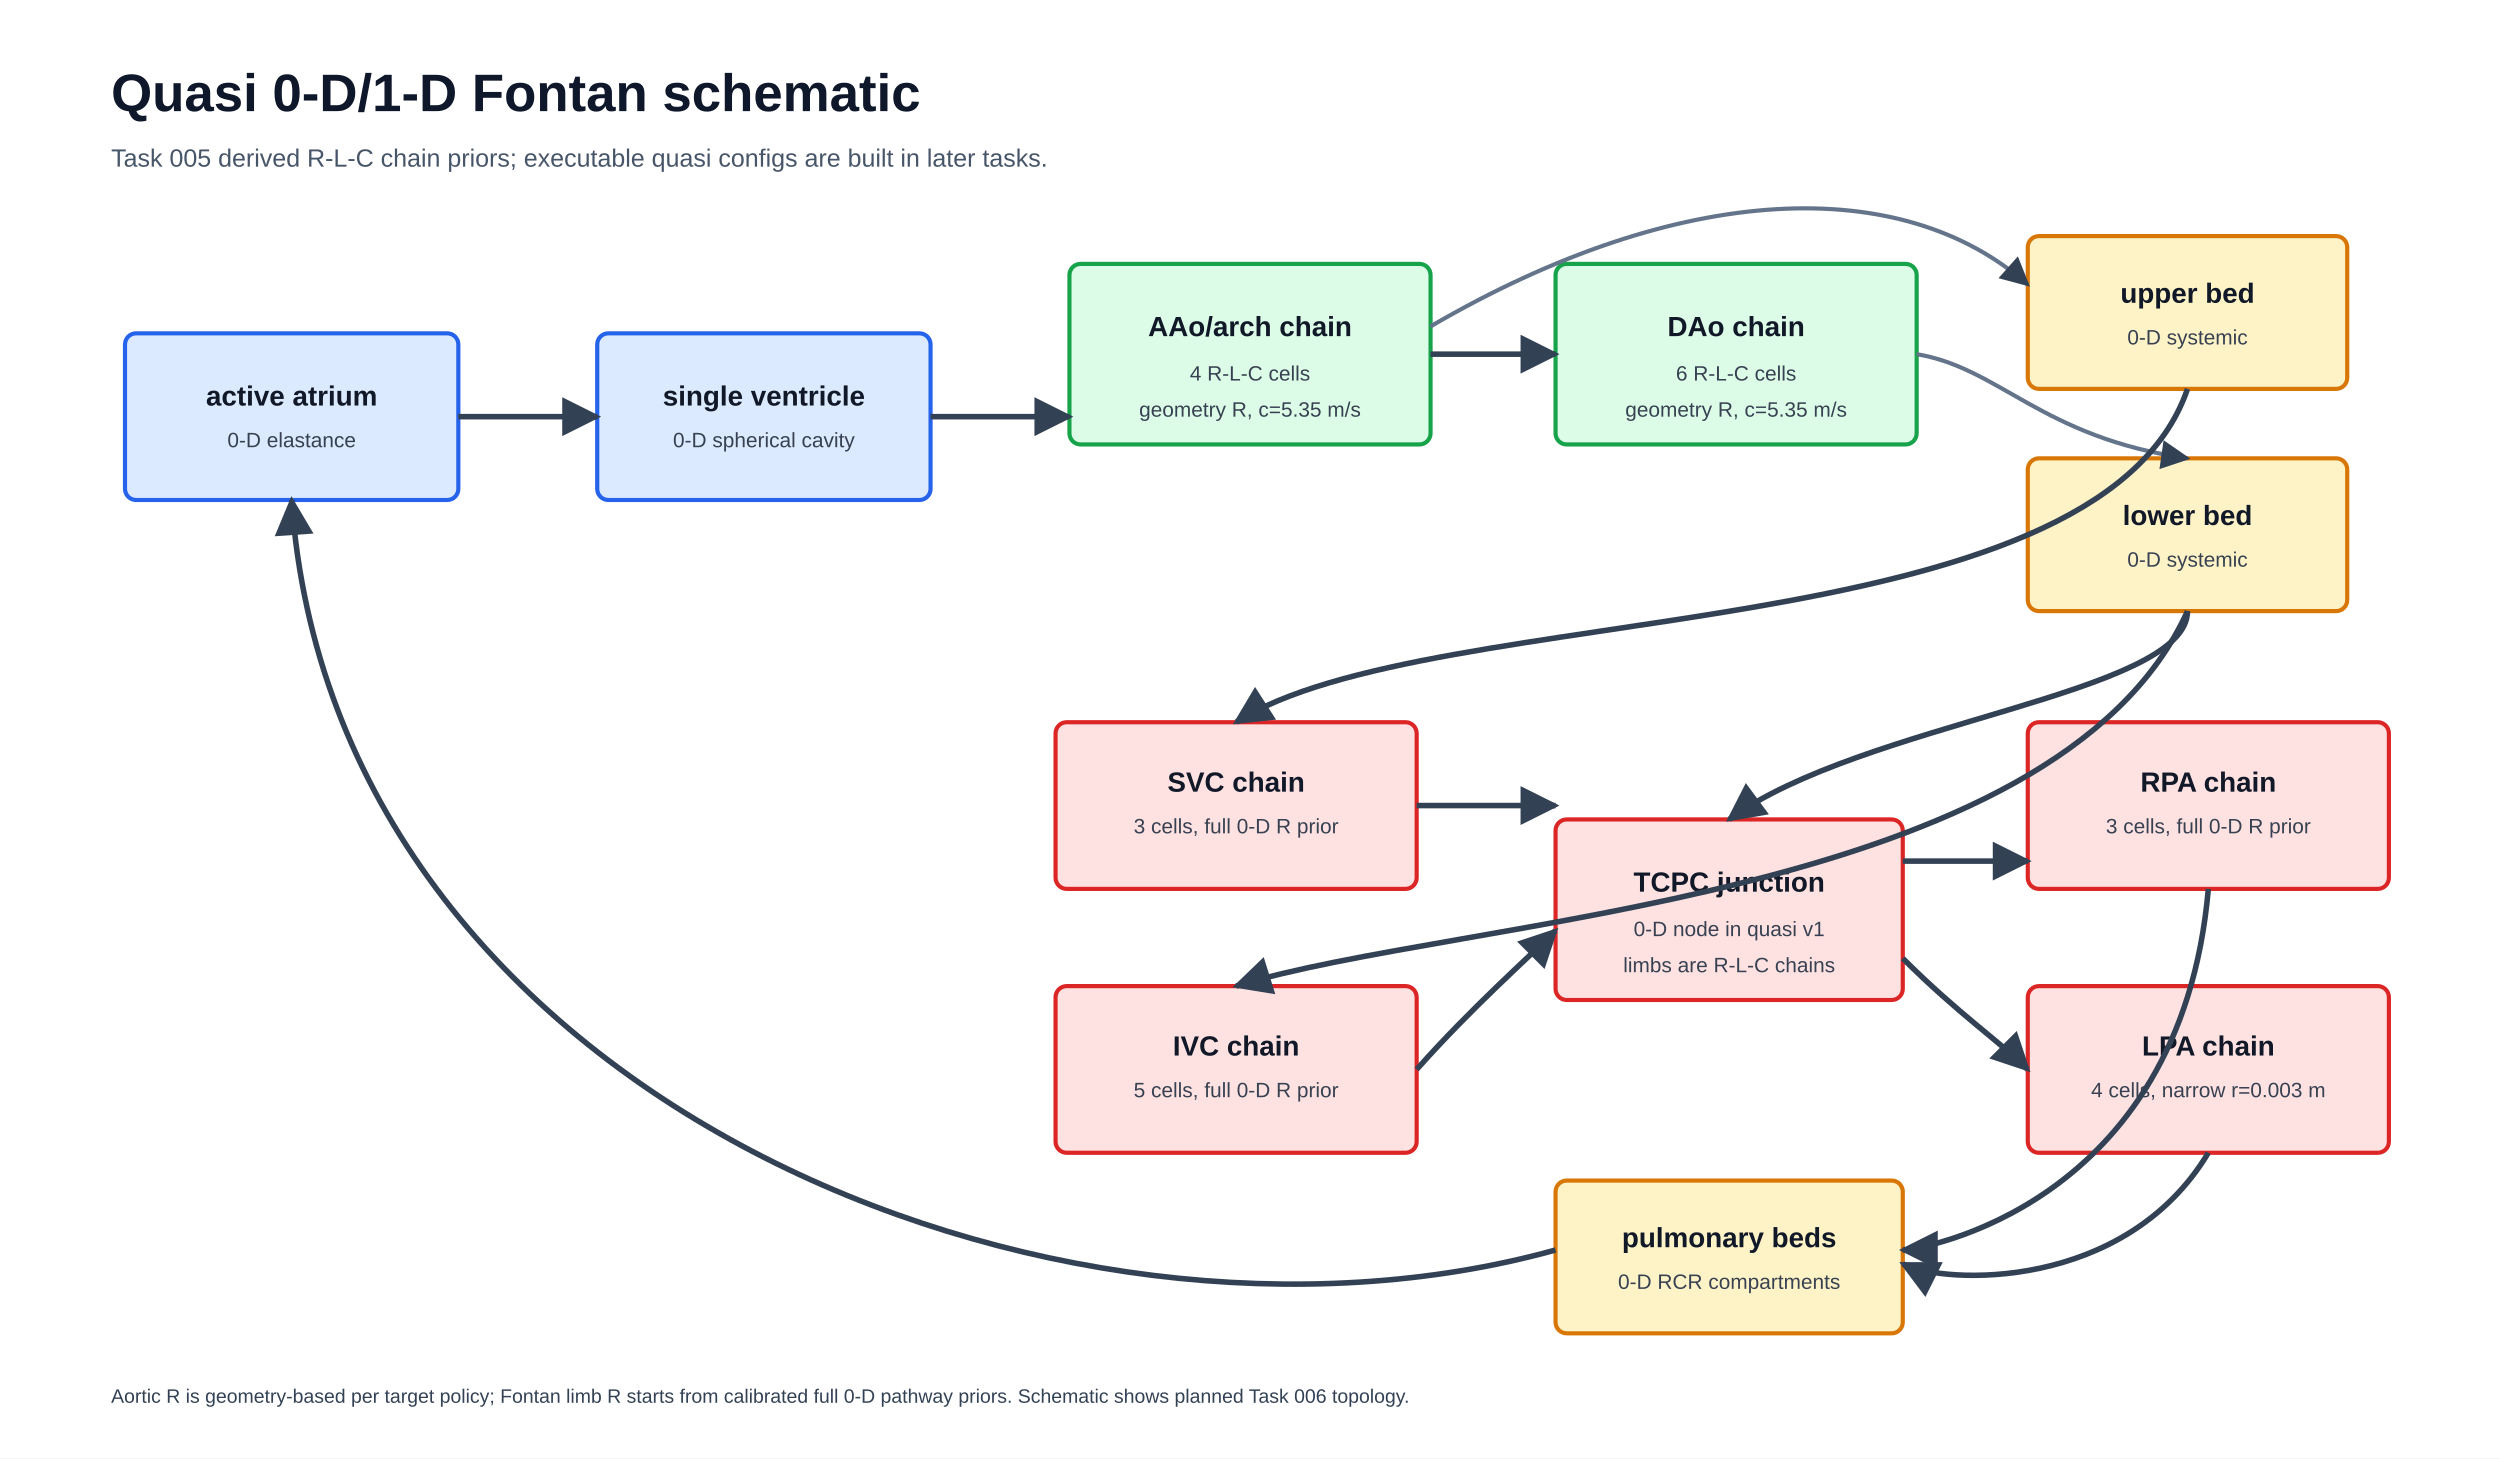
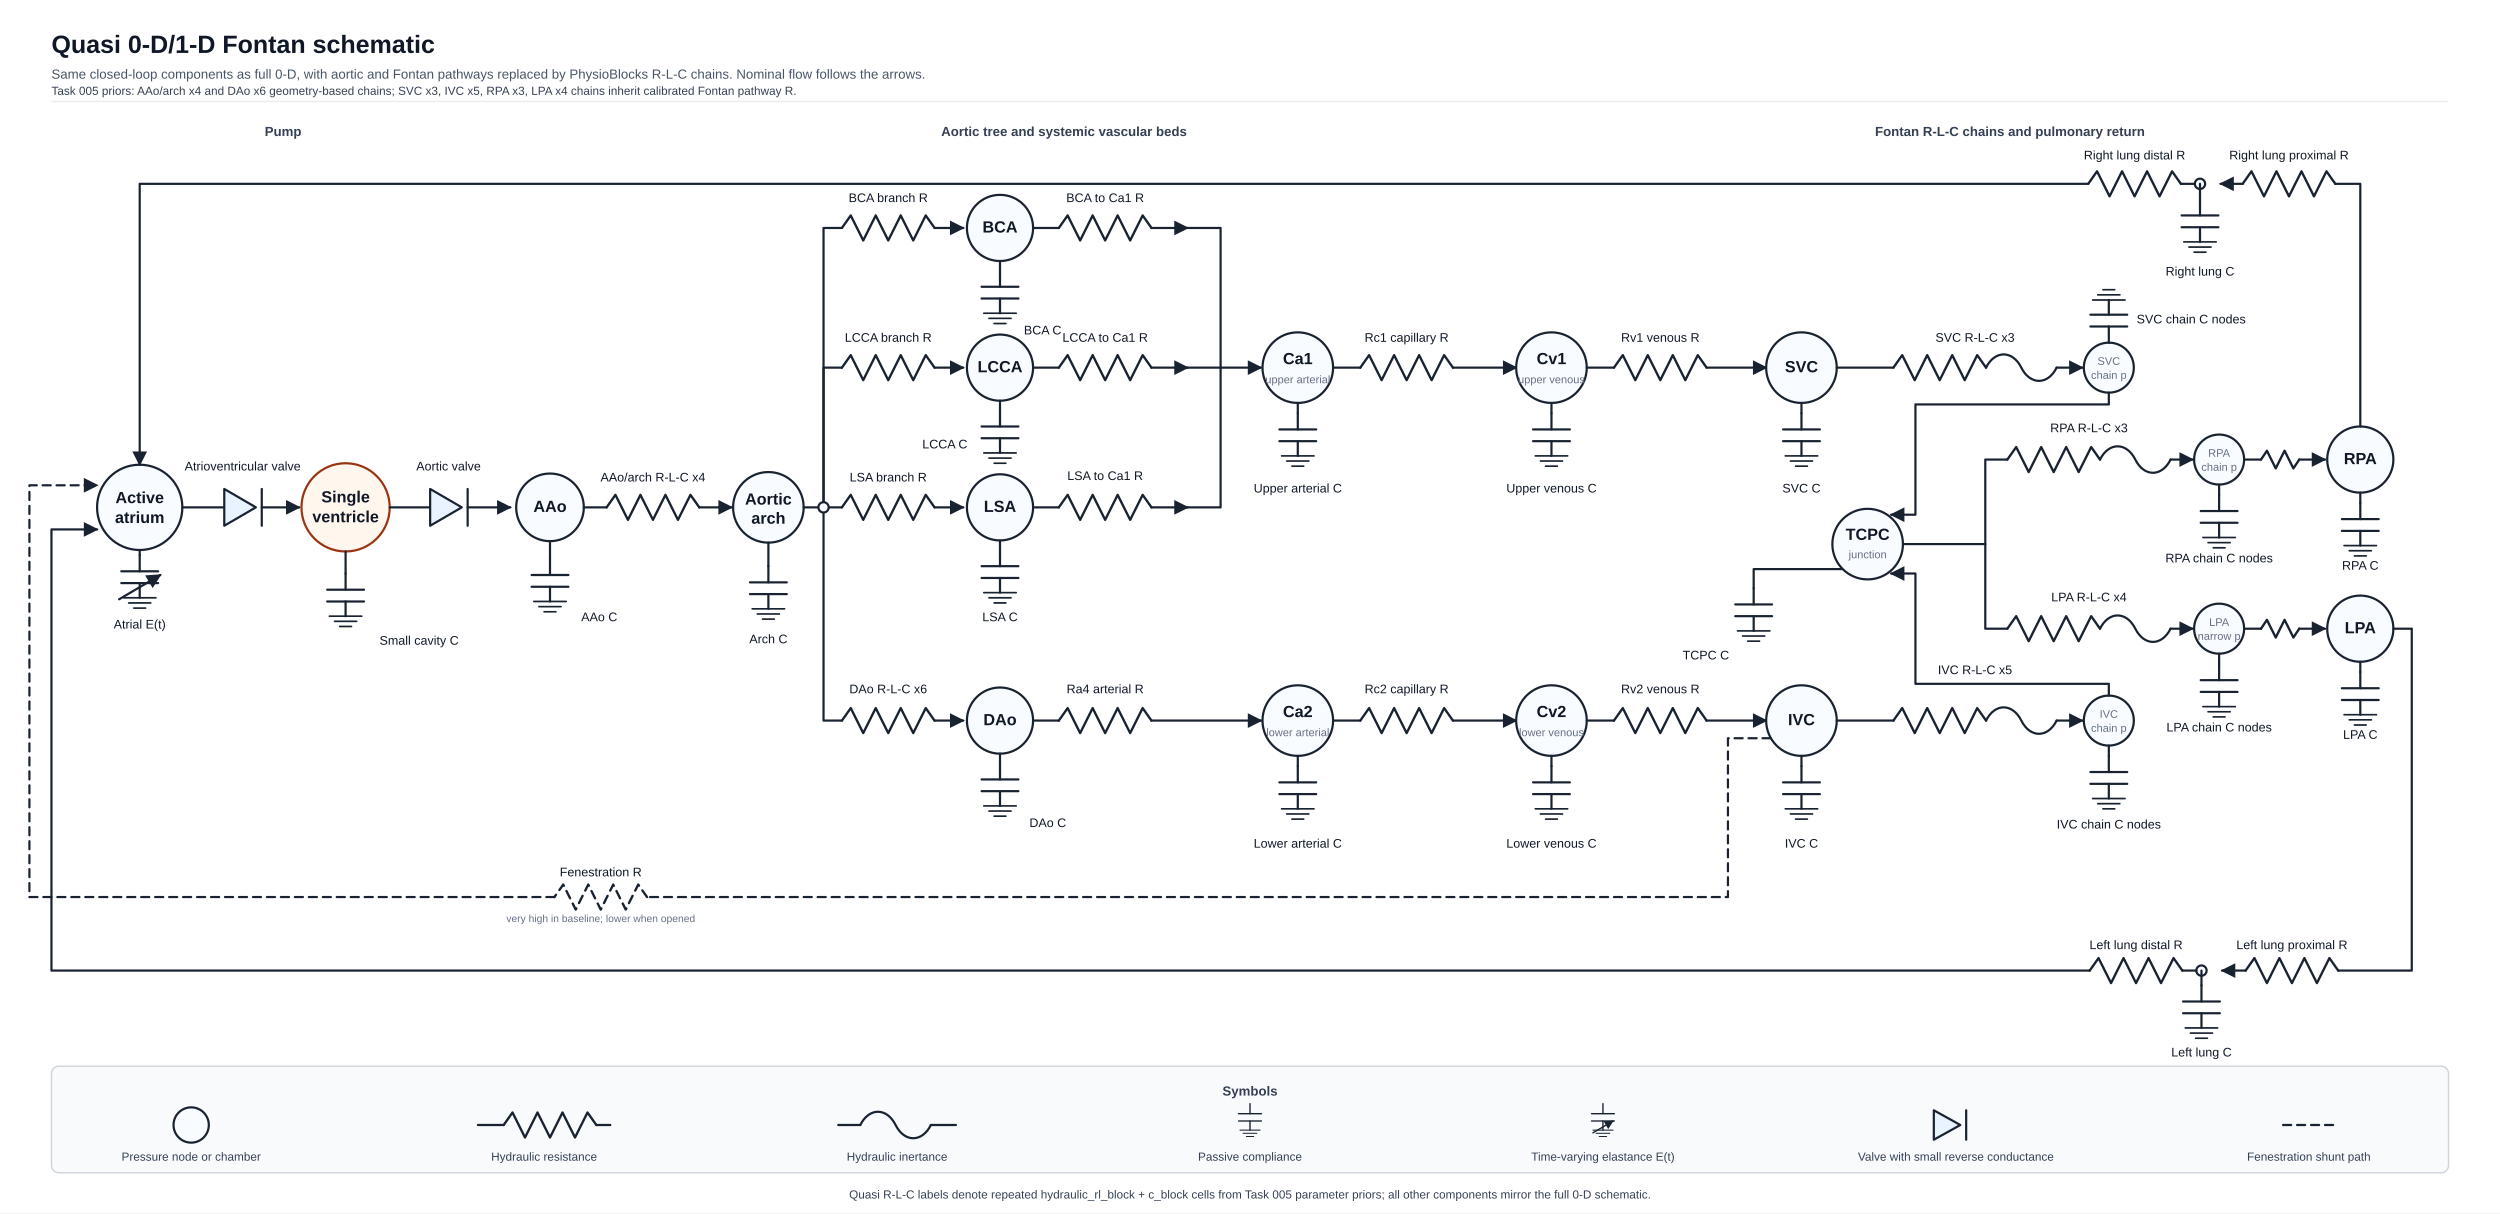
- <svg xmlns="http://www.w3.org/2000/svg" width="1800" height="1050" viewBox="0 0 1800 1050">
+ <svg xmlns="http://www.w3.org/2000/svg" width="3400" height="1650" viewBox="0 0 3400 1650" role="img" aria-labelledby="title desc">
  <defs>
-     <marker id="arrow" viewBox="0 0 10 10" refX="9" refY="5" markerWidth="7" markerHeight="7" orient="auto-start-reverse">
-       <path d="M 0 0 L 10 5 L 0 10 z" fill="#334155" />
+     <marker id="arrow" viewBox="0 0 12 12" refX="10" refY="6" markerWidth="8" markerHeight="8" orient="auto-start-reverse">
+       <path d="M 1 1 L 11 6 L 1 11 z" fill="#182230" />
    </marker>
    <style>
-       .title { font: 700 38px Arial, Helvetica, sans-serif; fill: #0f172a; }
-       .note { font: 18px Arial, Helvetica, sans-serif; fill: #475569; }
-       .box { fill: #f8fafc; stroke: #334155; stroke-width: 3; rx: 8; }
-       .heart { fill: #dbeafe; stroke: #2563eb; }
-       .aorta { fill: #dcfce7; stroke: #16a34a; }
-       .fontan { fill: #fee2e2; stroke: #dc2626; }
-       .bed { fill: #fef3c7; stroke: #d97706; }
-       .txt { font: 700 20px Arial, Helvetica, sans-serif; fill: #111827; text-anchor: middle; }
-       .sub { font: 15px Arial, Helvetica, sans-serif; fill: #374151; text-anchor: middle; }
-       .small { font: 14px Arial, Helvetica, sans-serif; fill: #334155; }
-       .edge { fill: none; stroke: #334155; stroke-width: 4; marker-end: url(#arrow); }
-       .thin { fill: none; stroke: #64748b; stroke-width: 3; marker-end: url(#arrow); }
+       .page { fill: #ffffff; }
+       .title { font: 700 34px Arial, Helvetica, sans-serif; fill: #101828; }
+       .subtitle { font: 18px Arial, Helvetica, sans-serif; fill: #475467; }
+       .band-title { font: 700 18px Arial, Helvetica, sans-serif; fill: #344054; }
+       .wire { fill: none; stroke: #182230; stroke-width: 3; stroke-linecap: round; stroke-linejoin: round; }
+       .flow { fill: none; stroke: #182230; stroke-width: 3; stroke-linecap: round; stroke-linejoin: round; marker-end: url(#arrow); }
+       .resistor { fill: none; stroke: #182230; stroke-width: 3.2; stroke-linecap: round; stroke-linejoin: round; }
+       .inductor { fill: none; stroke: #182230; stroke-width: 3; stroke-linecap: round; stroke-linejoin: round; }
+       .dash { stroke-dasharray: 11 8; }
+       .node { fill: #f8fbff; stroke: #182230; stroke-width: 3; }
+       .pump { fill: #fff7ed; stroke: #9a3412; stroke-width: 3; }
+       .node-label { font: 700 22px Arial, Helvetica, sans-serif; fill: #101828; text-anchor: middle; dominant-baseline: middle; }
+       .small { font: 15px Arial, Helvetica, sans-serif; fill: #667085; text-anchor: middle; dominant-baseline: middle; }
+       .label { font: 17px Arial, Helvetica, sans-serif; fill: #101828; text-anchor: middle; dominant-baseline: middle; }
+       .note { font: 14px Arial, Helvetica, sans-serif; fill: #667085; text-anchor: middle; dominant-baseline: middle; }
+       .cap { fill: none; stroke: #182230; stroke-width: 3; stroke-linecap: round; }
+       .ground { fill: none; stroke: #182230; stroke-width: 2.3; stroke-linecap: round; }
+       .valve { fill: #e8f3ff; stroke: #182230; stroke-width: 3; stroke-linejoin: round; }
+       .valve-line { stroke: #182230; stroke-width: 3; stroke-linecap: round; }
+       .legend { fill: #f8fafc; stroke: #d0d5dd; stroke-width: 2; rx: 10; }
+       .legend-text { font: 16px Arial, Helvetica, sans-serif; fill: #344054; dominant-baseline: middle; }
+       .section-line { stroke: #eaecf0; stroke-width: 2; }
+       .calibration { font: 16px Arial, Helvetica, sans-serif; fill: #344054; }
    </style>
+     <g id="cap-down">
+       <line x1="0" y1="0" x2="0" y2="22" class="wire" />
+       <line x1="-25" y1="22" x2="25" y2="22" class="cap" />
+       <line x1="-25" y1="38" x2="25" y2="38" class="cap" />
+       <line x1="0" y1="38" x2="0" y2="58" class="wire" />
+       <line x1="-22" y1="58" x2="22" y2="58" class="ground" />
+       <line x1="-15" y1="65" x2="15" y2="65" class="ground" />
+       <line x1="-8" y1="72" x2="8" y2="72" class="ground" />
+     </g>
  </defs>
-   <rect width="1800" height="1050" fill="#ffffff" />
-   <text class="title" x="80" y="80">Quasi 0-D/1-D Fontan schematic</text>
-   <text class="note" x="80" y="120">Task 005 derived R-L-C chain priors; executable quasi configs are built in later tasks.</text>
-   <rect class="box heart" x="90" y="240" width="240" height="120" />
-   <text class="txt" x="210" y="292">active atrium</text>
-   <text class="sub" x="210" y="322">0-D elastance</text>
-   <rect class="box heart" x="430" y="240" width="240" height="120" />
-   <text class="txt" x="550" y="292">single ventricle</text>
-   <text class="sub" x="550" y="322">0-D spherical cavity</text>
-   <rect class="box aorta" x="770" y="190" width="260" height="130" />
-   <text class="txt" x="900" y="242">AAo/arch chain</text>
-   <text class="sub" x="900" y="274">4 R-L-C cells</text>
-   <text class="sub" x="900" y="300">geometry R, c=5.35 m/s</text>
-   <rect class="box aorta" x="1120" y="190" width="260" height="130" />
-   <text class="txt" x="1250" y="242">DAo chain</text>
-   <text class="sub" x="1250" y="274">6 R-L-C cells</text>
-   <text class="sub" x="1250" y="300">geometry R, c=5.35 m/s</text>
-   <rect class="box bed" x="1460" y="170" width="230" height="110" />
-   <text class="txt" x="1575" y="218">upper bed</text>
-   <text class="sub" x="1575" y="248">0-D systemic</text>
-   <rect class="box bed" x="1460" y="330" width="230" height="110" />
-   <text class="txt" x="1575" y="378">lower bed</text>
-   <text class="sub" x="1575" y="408">0-D systemic</text>
-   <rect class="box fontan" x="1120" y="590" width="250" height="130" />
-   <text class="txt" x="1245" y="642">TCPC junction</text>
-   <text class="sub" x="1245" y="674">0-D node in quasi v1</text>
-   <text class="sub" x="1245" y="700">limbs are R-L-C chains</text>
-   <rect class="box fontan" x="760" y="520" width="260" height="120" />
-   <text class="txt" x="890" y="570">SVC chain</text>
-   <text class="sub" x="890" y="600">3 cells, full 0-D R prior</text>
-   <rect class="box fontan" x="760" y="710" width="260" height="120" />
-   <text class="txt" x="890" y="760">IVC chain</text>
-   <text class="sub" x="890" y="790">5 cells, full 0-D R prior</text>
-   <rect class="box fontan" x="1460" y="520" width="260" height="120" />
-   <text class="txt" x="1590" y="570">RPA chain</text>
-   <text class="sub" x="1590" y="600">3 cells, full 0-D R prior</text>
-   <rect class="box fontan" x="1460" y="710" width="260" height="120" />
-   <text class="txt" x="1590" y="760">LPA chain</text>
-   <text class="sub" x="1590" y="790">4 cells, narrow r=0.003 m</text>
-   <rect class="box bed" x="1120" y="850" width="250" height="110" />
-   <text class="txt" x="1245" y="898">pulmonary beds</text>
-   <text class="sub" x="1245" y="928">0-D RCR compartments</text>
-   <path class="edge" d="M330 300 H430" />
-   <path class="edge" d="M670 300 H770" />
-   <path class="edge" d="M1030 255 H1120" />
-   <path class="thin" d="M1030 235 C1210 130 1370 125 1460 205" />
-   <path class="thin" d="M1380 255 C1440 265 1470 315 1575 330" />
-   <path class="edge" d="M1575 440 C1575 500 1340 520 1245 590" />
-   <path class="edge" d="M1575 280 C1510 470 1030 430 890 520" />
-   <path class="edge" d="M1575 440 C1480 650 1050 660 890 710" />
-   <path class="edge" d="M1020 580 H1120" />
-   <path class="edge" d="M1020 770 C1060 725 1100 690 1120 670" />
-   <path class="edge" d="M1370 620 H1460" />
-   <path class="edge" d="M1370 690 C1410 730 1440 750 1460 770" />
-   <path class="edge" d="M1590 640 C1570 870 1380 900 1370 900" />
-   <path class="edge" d="M1590 830 C1530 930 1400 925 1370 910" />
-   <path class="edge" d="M1120 900 C760 1000 240 790 210 360" />
-   <text class="small" x="80" y="1010">Aortic R is geometry-based per target policy; Fontan limb R starts from calibrated full 0-D pathway priors. Schematic shows planned Task 006 topology.</text>
+   <rect class="page" x="0" y="0" width="3400" height="1650" />
+   <text class="title" x="70" y="72">Quasi 0-D/1-D Fontan schematic</text>
+   <text class="subtitle" x="70" y="107">Same closed-loop components as full 0-D, with aortic and Fontan pathways replaced by PhysioBlocks R-L-C chains. Nominal flow follows the arrows.</text>
+   <text class="calibration" x="70" y="129">Task 005 priors: AAo/arch x4 and DAo x6 geometry-based chains; SVC x3, IVC x5, RPA x3, LPA x4 chains inherit calibrated Fontan pathway R.</text>
+   <line class="section-line" x1="70" y1="138" x2="3330" y2="138" />
+   <text class="band-title" x="360" y="185">Pump</text>
+   <text class="band-title" x="1280" y="185">Aortic tree and systemic vascular beds</text>
+   <text class="band-title" x="2550" y="185">Fontan R-L-C chains and pulmonary return</text>
+   <g transform="translate(0 80)">
+     <circle class="node" cx="190" cy="610" r="58" />
+     <text class="node-label" x="190" y="598">Active</text>
+     <text class="node-label" x="190" y="625">atrium</text>
+     <line class="wire" x1="190" y1="668" x2="190" y2="675" />
+     <use href="#cap-down" transform="translate(190 675)" />
+     <line class="flow" x1="162" y1="735" x2="218" y2="702" />
+     <text class="label" x="190" y="770">Atrial E(t)</text>
+     <line class="wire" x1="248" y1="610" x2="305" y2="610" />
+     <polygon class="valve" points="305,585 305,635 348,610" />
+     <line class="valve-line" x1="356" y1="585" x2="356" y2="635" />
+     <line class="flow" x1="356" y1="610" x2="407" y2="610" />
+     <text class="label" x="330" y="555">Atrioventricular valve</text>
+     <circle class="pump" cx="470" cy="610" r="60" />
+     <text class="node-label" x="470" y="597">Single</text>
+     <text class="node-label" x="470" y="624">ventricle</text>
+     <line class="wire" x1="470" y1="670" x2="470" y2="700" />
+     <use href="#cap-down" transform="translate(470 700)" />
+     <text class="label" x="570" y="792">Small cavity C</text>
+     <line class="wire" x1="530" y1="610" x2="585" y2="610" />
+     <polygon class="valve" points="585,585 585,635 628,610" />
+     <line class="valve-line" x1="636" y1="585" x2="636" y2="635" />
+     <line class="flow" x1="636" y1="610" x2="694" y2="610" />
+     <text class="label" x="610" y="555">Aortic valve</text>
+     <circle class="node" cx="748" cy="610" r="46" />
+     <text class="node-label" x="748" y="610">AAo</text>
+     <line class="wire" x1="748" y1="656" x2="748" y2="680" />
+     <use href="#cap-down" transform="translate(748 680)" />
+     <text class="label" x="815" y="760">AAo C</text>
+     <line class="wire" x1="794" y1="610" x2="825" y2="610" />
+     <polyline class="resistor" points="825,610 837,593 854,627 871,593 888,627 905,593 922,627 939,593 951,610" />
+     <line class="flow" x1="951" y1="610" x2="995" y2="610" />
+     <text class="label" x="888" y="570">AAo/arch R-L-C x4</text>
+     <circle class="node" cx="1045" cy="610" r="48" />
+     <text class="node-label" x="1045" y="600">Aortic</text>
+     <text class="node-label" x="1045" y="626">arch</text>
+     <line class="wire" x1="1045" y1="658" x2="1045" y2="690" />
+     <use href="#cap-down" transform="translate(1045 690)" />
+     <text class="label" x="1045" y="790">Arch C</text>
+     <path class="wire" d="M 1093 610 L 1120 610 L 1120 230 L 1145 230" />
+     <path class="wire" d="M 1120 610 L 1120 420 L 1145 420" />
+     <path class="wire" d="M 1120 610 L 1145 610" />
+     <path class="wire" d="M 1120 610 L 1120 900 L 1145 900" />
+     <circle class="node" cx="1120" cy="610" r="7" />
+     <polyline class="resistor" points="1145,230 1157,213 1174,247 1191,213 1208,247 1225,213 1242,247 1259,213 1271,230" />
+     <line class="flow" x1="1271" y1="230" x2="1310" y2="230" />
+     <text class="label" x="1208" y="190">BCA branch R</text>
+     <circle class="node" cx="1360" cy="230" r="45" />
+     <text class="node-label" x="1360" y="230">BCA</text>
+     <line class="wire" x1="1360" y1="275" x2="1360" y2="288" />
+     <use href="#cap-down" transform="translate(1360 288)" />
+     <text class="label" x="1418" y="370">BCA C</text>
+     <line class="wire" x1="1405" y1="230" x2="1440" y2="230" />
+     <polyline class="resistor" points="1440,230 1452,213 1469,247 1486,213 1503,247 1520,213 1537,247 1554,213 1566,230" />
+     <line class="flow" x1="1566" y1="230" x2="1615" y2="230" />
+     <text class="label" x="1503" y="190">BCA to Ca1 R</text>
+     <polyline class="resistor" points="1145,420 1157,403 1174,437 1191,403 1208,437 1225,403 1242,437 1259,403 1271,420" />
+     <line class="flow" x1="1271" y1="420" x2="1310" y2="420" />
+     <text class="label" x="1208" y="380">LCCA branch R</text>
+     <circle class="node" cx="1360" cy="420" r="45" />
+     <text class="node-label" x="1360" y="420">LCCA</text>
+     <line class="wire" x1="1360" y1="465" x2="1360" y2="478" />
+     <use href="#cap-down" transform="translate(1360 478)" />
+     <text class="label" x="1285" y="525">LCCA C</text>
+     <line class="wire" x1="1405" y1="420" x2="1440" y2="420" />
+     <polyline class="resistor" points="1440,420 1452,403 1469,437 1486,403 1503,437 1520,403 1537,437 1554,403 1566,420" />
+     <line class="flow" x1="1566" y1="420" x2="1615" y2="420" />
+     <text class="label" x="1503" y="380">LCCA to Ca1 R</text>
+     <polyline class="resistor" points="1145,610 1157,593 1174,627 1191,593 1208,627 1225,593 1242,627 1259,593 1271,610" />
+     <line class="flow" x1="1271" y1="610" x2="1310" y2="610" />
+     <text class="label" x="1208" y="570">LSA branch R</text>
+     <circle class="node" cx="1360" cy="610" r="45" />
+     <text class="node-label" x="1360" y="610">LSA</text>
+     <line class="wire" x1="1360" y1="655" x2="1360" y2="668" />
+     <use href="#cap-down" transform="translate(1360 668)" />
+     <text class="label" x="1360" y="760">LSA C</text>
+     <line class="wire" x1="1405" y1="610" x2="1440" y2="610" />
+     <polyline class="resistor" points="1440,610 1452,593 1469,627 1486,593 1503,627 1520,593 1537,627 1554,593 1566,610" />
+     <line class="flow" x1="1566" y1="610" x2="1615" y2="610" />
+     <text class="label" x="1503" y="568">LSA to Ca1 R</text>
+     <path class="wire" d="M 1615 230 L 1660 230 L 1660 420" />
+     <path class="wire" d="M 1615 420 L 1660 420" />
+     <path class="wire" d="M 1615 610 L 1660 610 L 1660 420" />
+     <line class="flow" x1="1660" y1="420" x2="1715" y2="420" />
+     <circle class="node" cx="1765" cy="420" r="48" />
+     <text class="node-label" x="1765" y="409">Ca1</text>
+     <text class="small" x="1765" y="437">upper arterial</text>
+     <line class="wire" x1="1765" y1="468" x2="1765" y2="482" />
+     <use href="#cap-down" transform="translate(1765 482)" />
+     <text class="label" x="1765" y="585">Upper arterial C</text>
+     <line class="wire" x1="1813" y1="420" x2="1850" y2="420" />
+     <polyline class="resistor" points="1850,420 1862,403 1879,437 1896,403 1913,437 1930,403 1947,437 1964,403 1976,420" />
+     <line class="flow" x1="1976" y1="420" x2="2062" y2="420" />
+     <text class="label" x="1913" y="380">Rc1 capillary R</text>
+     <circle class="node" cx="2110" cy="420" r="48" />
+     <text class="node-label" x="2110" y="409">Cv1</text>
+     <text class="small" x="2110" y="437">upper venous</text>
+     <line class="wire" x1="2110" y1="468" x2="2110" y2="482" />
+     <use href="#cap-down" transform="translate(2110 482)" />
+     <text class="label" x="2110" y="585">Upper venous C</text>
+     <line class="wire" x1="2158" y1="420" x2="2195" y2="420" />
+     <polyline class="resistor" points="2195,420 2207,403 2224,437 2241,403 2258,437 2275,403 2292,437 2309,403 2321,420" />
+     <line class="flow" x1="2321" y1="420" x2="2402" y2="420" />
+     <text class="label" x="2258" y="380">Rv1 venous R</text>
+     <circle class="node" cx="2450" cy="420" r="48" />
+     <text class="node-label" x="2450" y="420">SVC</text>
+     <line class="wire" x1="2450" y1="468" x2="2450" y2="482" />
+     <use href="#cap-down" transform="translate(2450 482)" />
+     <text class="label" x="2450" y="585">SVC C</text>
+     <polyline class="resistor" points="1145,900 1157,883 1174,917 1191,883 1208,917 1225,883 1242,917 1259,883 1271,900" />
+     <line class="flow" x1="1271" y1="900" x2="1310" y2="900" />
+     <text class="label" x="1208" y="858">DAo R-L-C x6</text>
+     <circle class="node" cx="1360" cy="900" r="45" />
+     <text class="node-label" x="1360" y="900">DAo</text>
+     <line class="wire" x1="1360" y1="945" x2="1360" y2="958" />
+     <use href="#cap-down" transform="translate(1360 958)" />
+     <text class="label" x="1425" y="1040">DAo C</text>
+     <line class="wire" x1="1405" y1="900" x2="1440" y2="900" />
+     <polyline class="resistor" points="1440,900 1452,883 1469,917 1486,883 1503,917 1520,883 1537,917 1554,883 1566,900" />
+     <line class="flow" x1="1566" y1="900" x2="1715" y2="900" />
+     <text class="label" x="1503" y="858">Ra4 arterial R</text>
+     <circle class="node" cx="1765" cy="900" r="48" />
+     <text class="node-label" x="1765" y="889">Ca2</text>
+     <text class="small" x="1765" y="917">lower arterial</text>
+     <line class="wire" x1="1765" y1="948" x2="1765" y2="962" />
+     <use href="#cap-down" transform="translate(1765 962)" />
+     <text class="label" x="1765" y="1068">Lower arterial C</text>
+     <line class="wire" x1="1813" y1="900" x2="1850" y2="900" />
+     <polyline class="resistor" points="1850,900 1862,883 1879,917 1896,883 1913,917 1930,883 1947,917 1964,883 1976,900" />
+     <line class="flow" x1="1976" y1="900" x2="2062" y2="900" />
+     <text class="label" x="1913" y="858">Rc2 capillary R</text>
+     <circle class="node" cx="2110" cy="900" r="48" />
+     <text class="node-label" x="2110" y="889">Cv2</text>
+     <text class="small" x="2110" y="917">lower venous</text>
+     <line class="wire" x1="2110" y1="948" x2="2110" y2="962" />
+     <use href="#cap-down" transform="translate(2110 962)" />
+     <text class="label" x="2110" y="1068">Lower venous C</text>
+     <line class="wire" x1="2158" y1="900" x2="2195" y2="900" />
+     <polyline class="resistor" points="2195,900 2207,883 2224,917 2241,883 2258,917 2275,883 2292,917 2309,883 2321,900" />
+     <line class="flow" x1="2321" y1="900" x2="2402" y2="900" />
+     <text class="label" x="2258" y="858">Rv2 venous R</text>
+     <circle class="node" cx="2450" cy="900" r="48" />
+     <text class="node-label" x="2450" y="900">IVC</text>
+     <line class="wire" x1="2450" y1="948" x2="2450" y2="962" />
+     <use href="#cap-down" transform="translate(2450 962)" />
+     <text class="label" x="2450" y="1068">IVC C</text>
+     <circle class="node" cx="2540" cy="660" r="48" />
+     <text class="node-label" x="2540" y="648">TCPC</text>
+     <text class="small" x="2540" y="675">junction</text>
+     <path class="wire" d="M 2505 694 L 2385 694 L 2385 720" />
+     <use href="#cap-down" transform="translate(2385 720)" />
+     <text class="label" x="2320" y="812">TCPC C</text>
+     <path class="wire" d="M 2498 420 L 2575 420" />
+     <polyline class="resistor" points="2575,420 2587,403 2604,437 2621,403 2638,437 2655,403 2672,437 2689,403 2701,420" />
+     <path class="inductor" d="M 2701 420 C 2713 396 2737 396 2749 420 C 2761 444 2785 444 2797 420" />
+     <line class="flow" x1="2797" y1="420" x2="2832" y2="420" />
+     <text class="label" x="2686" y="380">SVC R-L-C x3</text>
+     <circle class="node" cx="2868" cy="420" r="34" />
+     <text class="small" x="2868" y="412">SVC</text>
+     <text class="small" x="2868" y="431">chain p</text>
+     <line class="wire" x1="2868" y1="386" x2="2868" y2="386" />
+     <use href="#cap-down" transform="translate(2868 386) rotate(180)" />
+     <text class="label" x="2980" y="355">SVC chain C nodes</text>
+     <path class="flow" d="M 2868 454 L 2868 470 L 2605 470 L 2605 620 L 2572 620" />
+     <path class="wire" d="M 2498 900 L 2575 900" />
+     <polyline class="resistor" points="2575,900 2587,883 2604,917 2621,883 2638,917 2655,883 2672,917 2689,883 2701,900" />
+     <path class="inductor" d="M 2701 900 C 2713 876 2737 876 2749 900 C 2761 924 2785 924 2797 900" />
+     <line class="flow" x1="2797" y1="900" x2="2832" y2="900" />
+     <text class="label" x="2686" y="832">IVC R-L-C x5</text>
+     <circle class="node" cx="2868" cy="900" r="34" />
+     <text class="small" x="2868" y="892">IVC</text>
+     <text class="small" x="2868" y="911">chain p</text>
+     <line class="wire" x1="2868" y1="934" x2="2868" y2="948" />
+     <use href="#cap-down" transform="translate(2868 948)" />
+     <text class="label" x="2868" y="1042">IVC chain C nodes</text>
+     <path class="flow" d="M 2868 866 L 2868 850 L 2605 850 L 2605 700 L 2572 700" />
+     <path class="wire" d="M 2588 660 L 2700 660 L 2700 545 L 2730 545" />
+     <polyline class="resistor" points="2730,545 2742,528 2759,562 2776,528 2793,562 2810,528 2827,562 2844,528 2856,545" />
+     <path class="inductor" d="M 2856 545 C 2868 521 2892 521 2904 545 C 2916 569 2940 569 2952 545" />
+     <line class="flow" x1="2952" y1="545" x2="2982" y2="545" />
+     <text class="label" x="2841" y="503">RPA R-L-C x3</text>
+     <circle class="node" cx="3018" cy="545" r="34" />
+     <text class="small" x="3018" y="537">RPA</text>
+     <text class="small" x="3018" y="556">chain p</text>
+     <line class="wire" x1="3018" y1="579" x2="3018" y2="593" />
+     <use href="#cap-down" transform="translate(3018 593)" />
+     <text class="label" x="3018" y="680">RPA chain C nodes</text>
+     <line class="wire" x1="3052" y1="545" x2="3075" y2="545" />
+     <polyline class="resistor" points="3075,545 3083,533 3095,557 3107,533 3119,557 3127,545" />
+     <line class="flow" x1="3127" y1="545" x2="3162" y2="545" />
+     <circle class="node" cx="3210" cy="545" r="45" />
+     <text class="node-label" x="3210" y="545">RPA</text>
+     <line class="wire" x1="3210" y1="590" x2="3210" y2="604" />
+     <use href="#cap-down" transform="translate(3210 604)" />
+     <text class="label" x="3210" y="690">RPA C</text>
+     <path class="wire" d="M 2700 660 L 2700 775 L 2730 775" />
+     <polyline class="resistor" points="2730,775 2742,758 2759,792 2776,758 2793,792 2810,758 2827,792 2844,758 2856,775" />
+     <path class="inductor" d="M 2856 775 C 2868 751 2892 751 2904 775 C 2916 799 2940 799 2952 775" />
+     <line class="flow" x1="2952" y1="775" x2="2982" y2="775" />
+     <text class="label" x="2841" y="733">LPA R-L-C x4</text>
+     <circle class="node" cx="3018" cy="775" r="34" />
+     <text class="small" x="3018" y="767">LPA</text>
+     <text class="small" x="3018" y="786">narrow p</text>
+     <line class="wire" x1="3018" y1="809" x2="3018" y2="823" />
+     <use href="#cap-down" transform="translate(3018 823)" />
+     <text class="label" x="3018" y="910">LPA chain C nodes</text>
+     <line class="wire" x1="3052" y1="775" x2="3075" y2="775" />
+     <polyline class="resistor" points="3075,775 3083,763 3095,787 3107,763 3119,787 3127,775" />
+     <line class="flow" x1="3127" y1="775" x2="3162" y2="775" />
+     <circle class="node" cx="3210" cy="775" r="45" />
+     <text class="node-label" x="3210" y="775">LPA</text>
+     <line class="wire" x1="3210" y1="820" x2="3210" y2="834" />
+     <use href="#cap-down" transform="translate(3210 834)" />
+     <text class="label" x="3210" y="920">LPA C</text>
+     <path class="wire" d="M 3210 500 L 3210 170 L 3176 170" />
+     <polyline class="resistor" points="3176,170 3164,153 3147,187 3130,153 3113,187 3096,153 3079,187 3062,153 3050,170" />
+     <line class="flow" x1="3050" y1="170" x2="3020" y2="170" />
+     <circle class="node" cx="2992" cy="170" r="7" />
+     <line class="wire" x1="2992" y1="170" x2="2992" y2="191" />
+     <use href="#cap-down" transform="translate(2992 191)" />
+     <line class="wire" x1="2985" y1="170" x2="2966" y2="170" />
+     <polyline class="resistor" points="2966,170 2954,153 2937,187 2920,153 2903,187 2886,153 2869,187 2852,153 2840,170" />
+     <path class="flow" d="M 2840 170 L 190 170 L 190 552" />
+     <text class="label" x="3113" y="132">Right lung proximal R</text>
+     <text class="label" x="2903" y="132">Right lung distal R</text>
+     <text class="label" x="2992" y="290">Right lung C</text>
+     <path class="wire" d="M 3255 775 L 3280 775 L 3280 1240 L 3180 1240" />
+     <polyline class="resistor" points="3180,1240 3168,1223 3151,1257 3134,1223 3117,1257 3100,1223 3083,1257 3066,1223 3054,1240" />
+     <line class="flow" x1="3054" y1="1240" x2="3022" y2="1240" />
+     <circle class="node" cx="2994" cy="1240" r="7" />
+     <line class="wire" x1="2994" y1="1240" x2="2994" y2="1260" />
+     <use href="#cap-down" transform="translate(2994 1260)" />
+     <line class="wire" x1="2987" y1="1240" x2="2968" y2="1240" />
+     <polyline class="resistor" points="2968,1240 2956,1223 2939,1257 2922,1223 2905,1257 2888,1223 2871,1257 2854,1223 2842,1240" />
+     <path class="flow" d="M 2842 1240 L 70 1240 L 70 640 L 132 640" />
+     <text class="label" x="3117" y="1206">Left lung proximal R</text>
+     <text class="label" x="2905" y="1206">Left lung distal R</text>
+     <text class="label" x="2994" y="1352">Left lung C</text>
+     <path class="wire dash" d="M 2408 924 L 2350 924 L 2350 1140 L 880 1140" />
+     <polyline class="resistor dash" points="880,1140 868,1123 851,1157 834,1123 817,1157 800,1123 783,1157 766,1123 754,1140" />
+     <path class="flow dash" d="M 754 1140 L 40 1140 L 40 580 L 132 580" />
+     <text class="label" x="817" y="1107">Fenestration R</text>
+     <text class="note" x="817" y="1170">very high in baseline; lower when opened</text>
+     <rect class="legend" x="70" y="1370" width="3260" height="145" />
+     <text class="band-title" x="1700" y="1410" text-anchor="middle">Symbols</text>
+     <circle class="node" cx="260" cy="1450" r="24" />
+     <text class="legend-text" x="260" y="1494" text-anchor="middle">Pressure node or chamber</text>
+     <line class="wire" x1="650" y1="1450" x2="685" y2="1450" />
+     <polyline class="resistor" points="685,1450 697,1433 714,1467 731,1433 748,1467 765,1433 782,1467 799,1433 811,1450" />
+     <line class="wire" x1="811" y1="1450" x2="830" y2="1450" />
+     <text class="legend-text" x="740" y="1494" text-anchor="middle">Hydraulic resistance</text>
+     <line class="wire" x1="1140" y1="1450" x2="1170" y2="1450" />
+     <path class="inductor" d="M 1170 1450 C 1182 1426 1206 1426 1218 1450 C 1230 1474 1254 1474 1266 1450" />
+     <line class="wire" x1="1266" y1="1450" x2="1300" y2="1450" />
+     <text class="legend-text" x="1220" y="1494" text-anchor="middle">Hydraulic inertance</text>
+     <g transform="translate(1700 1421) scale(.62)">
+       <use href="#cap-down" />
+     </g>
+     <text class="legend-text" x="1700" y="1494" text-anchor="middle">Passive compliance</text>
+     <g transform="translate(2180 1421) scale(.62)">
+       <use href="#cap-down" />
+       <line class="flow" x1="-22" y1="64" x2="22" y2="38" />
+     </g>
+     <text class="legend-text" x="2180" y="1494" text-anchor="middle">Time-varying elastance E(t)</text>
+     <polygon class="valve" points="2630,1430 2630,1470 2666,1450" />
+     <line class="valve-line" x1="2674" y1="1430" x2="2674" y2="1470" />
+     <text class="legend-text" x="2660" y="1494" text-anchor="middle">Valve with small reverse conductance</text>
+     <line class="wire dash" x1="3105" y1="1450" x2="3175" y2="1450" />
+     <text class="legend-text" x="3140" y="1494" text-anchor="middle">Fenestration shunt path</text>
+     <text class="calibration" x="1700" y="1550" text-anchor="middle">Quasi R-L-C labels denote repeated hydraulic_rl_block + c_block cells from Task 005 parameter priors; all other components mirror the full 0-D schematic.</text>
+   </g>
</svg>
